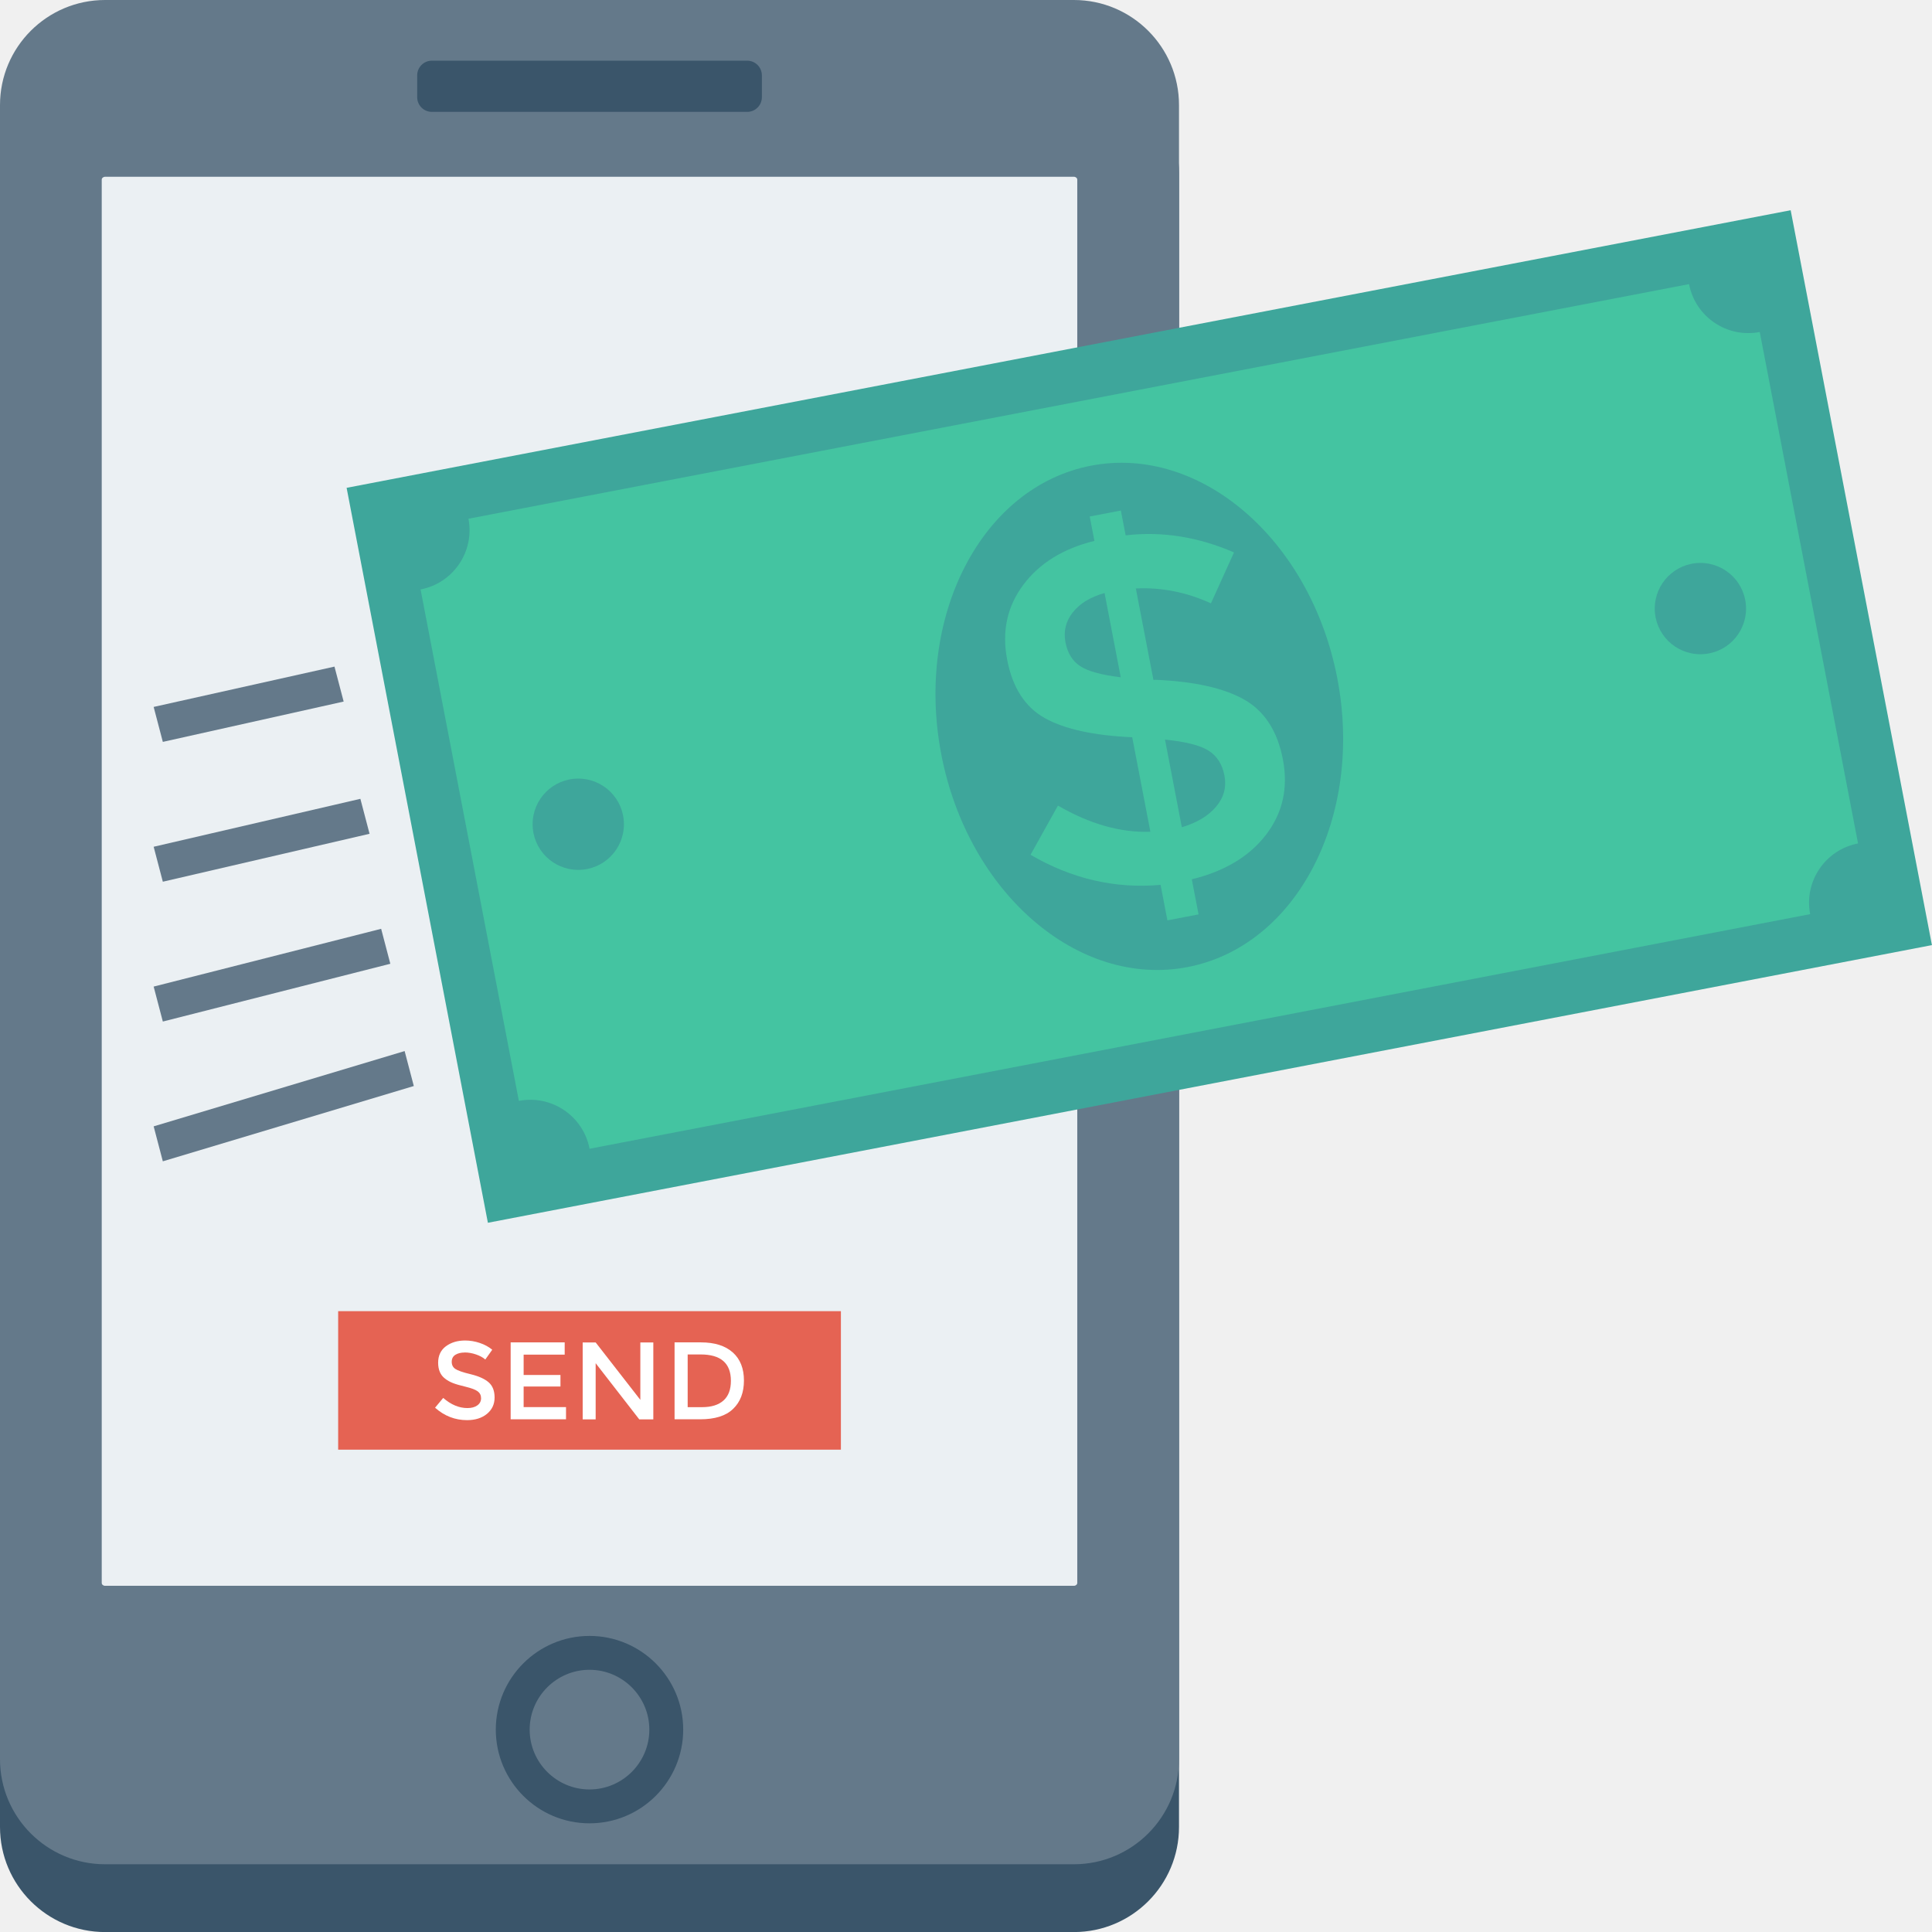
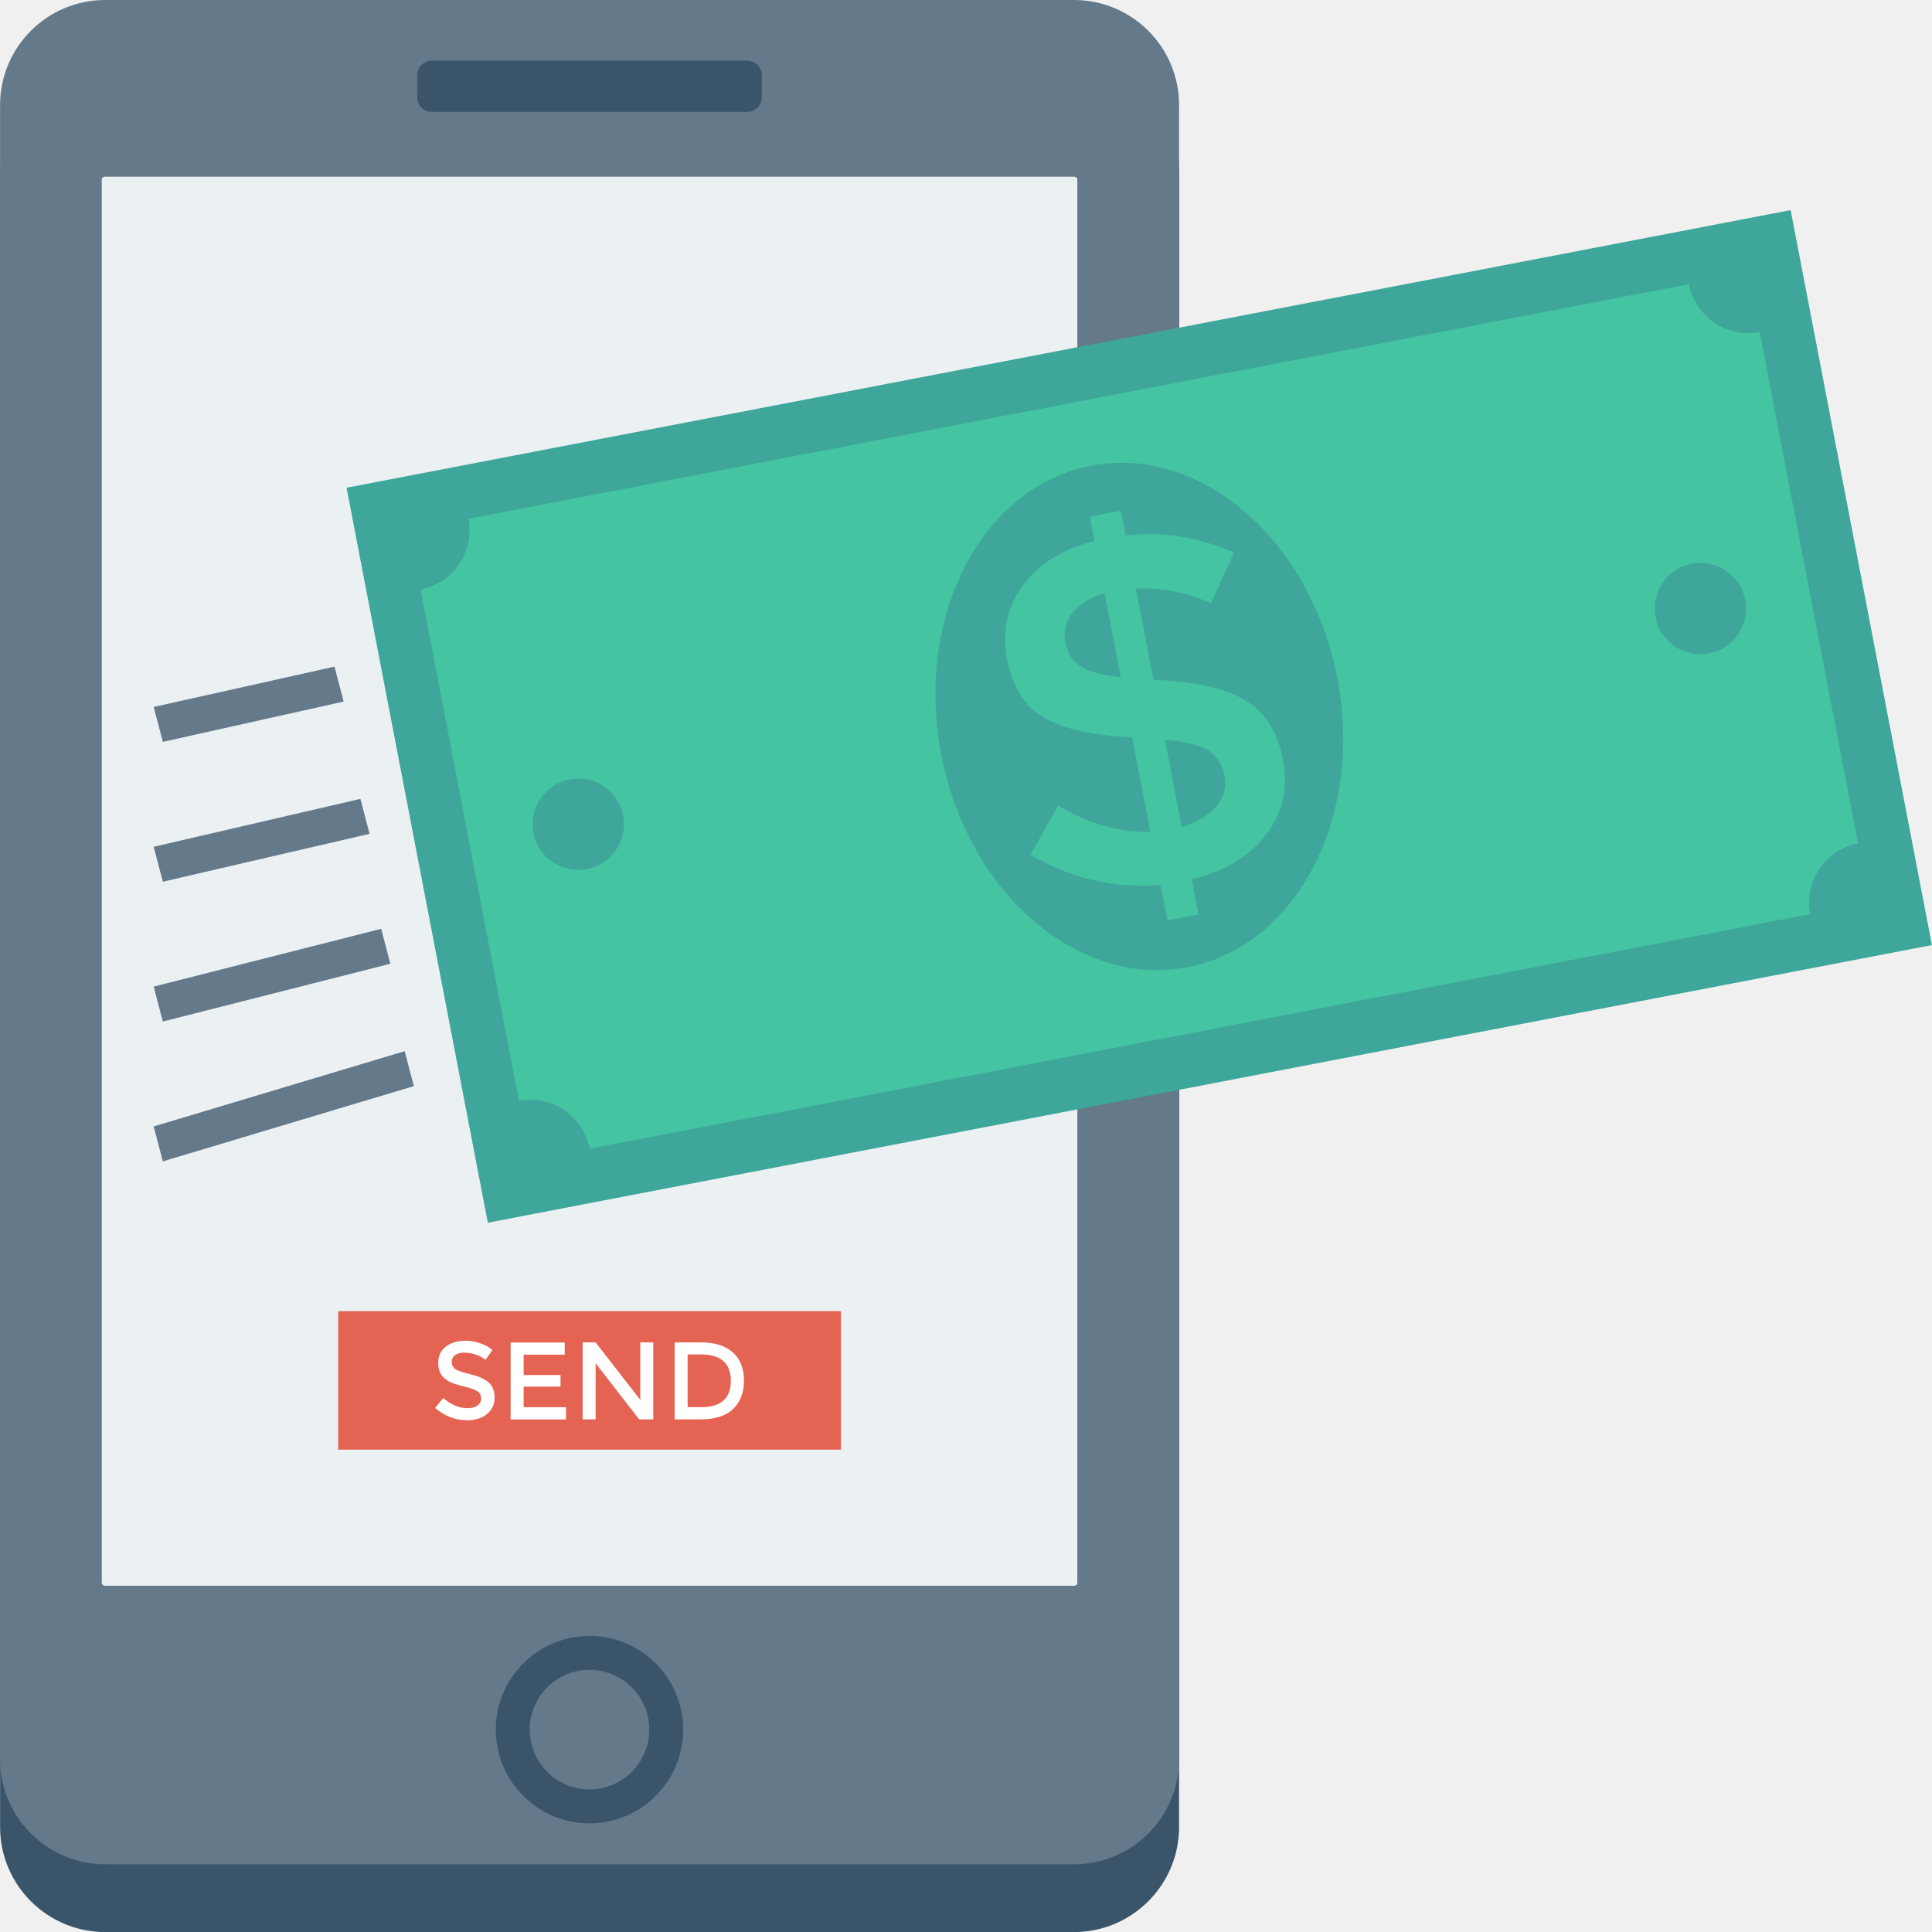
- <svg xmlns="http://www.w3.org/2000/svg" version="1.1" width="32" height="32" viewBox="0 0 32 32">
-   <path fill="#3a556a" d="M17.787 1.123h-16.046c-0.961 0-1.741 0.779-1.741 1.741v27.396c0 0.961 0.779 1.741 1.741 1.741h16.046c0.961 0 1.741-0.779 1.741-1.741v-27.396c0-0.961-0.779-1.741-1.741-1.741z" />
-   <path fill="#64798a" d="M17.787 0h-16.046c-0.961 0-1.741 0.779-1.741 1.741v27.396c0 0.961 0.779 1.741 1.741 1.741h16.046c0.961 0 1.741-0.779 1.741-1.741v-27.396c0-0.961-0.779-1.741-1.741-1.741z" />
-   <path fill="#ebf0f3" d="M1.741 26.266c-0.031 0-0.056-0.021-0.056-0.048v-23.242c0-0.026 0.025-0.048 0.056-0.048h16.046c0.031 0 0.056 0.022 0.056 0.048v23.242c0 0.026-0.025 0.048-0.056 0.048h-16.046z" />
-   <path fill="#3a556a" d="M9.764 30.2c-0.856 0-1.552-0.696-1.552-1.552s0.696-1.552 1.552-1.552c0.856 0 1.552 0.696 1.552 1.552s-0.696 1.552-1.552 1.552zM9.764 27.657c-0.546 0-0.991 0.445-0.991 0.991s0.445 0.991 0.991 0.991c0.546 0 0.991-0.445 0.991-0.991s-0.445-0.991-0.991-0.991z" />
-   <path fill="#3a556a" d="M12.376 1.853h-5.223c-0.134 0-0.243-0.109-0.243-0.243v-0.362c0-0.134 0.109-0.243 0.243-0.243h5.223c0.134 0 0.243 0.109 0.243 0.243v0.362c0 0.134-0.109 0.243-0.243 0.243z" />
-   <path fill="#3ea69b" d="M31.999 15.654l-23.918 4.599-2.34-12.173 23.918-4.598 2.34 12.173z" />
-   <path fill="#44c4a1" d="M8.594 18.234l-1.628-8.471c0.542-0.104 0.898-0.628 0.793-1.171l20.217-3.886c0.104 0.542 0.628 0.898 1.171 0.793l1.628 8.471c-0.542 0.104-0.898 0.628-0.793 1.171l-20.217 3.886c-0.104-0.542-0.628-0.898-1.171-0.793z" />
-   <path fill="#3ea69b" d="M18.072 7.713c1.811-0.348 3.637 1.229 4.078 3.522s-0.67 4.435-2.481 4.783c-1.811 0.348-3.637-1.229-4.078-3.522s0.67-4.435 2.481-4.783z" />
-   <path fill="#3ea69b" d="M28.92 10.080c0 0.418-0.338 0.756-0.756 0.756s-0.756-0.338-0.756-0.756c0-0.418 0.338-0.756 0.756-0.756s0.756 0.338 0.756 0.756z" />
-   <path fill="#3ea69b" d="M10.334 13.652c0 0.418-0.338 0.756-0.756 0.756s-0.756-0.338-0.756-0.756c0-0.418 0.338-0.756 0.756-0.756s0.756 0.338 0.756 0.756z" />
-   <path fill="#44c4a1" d="M19.336 15.245l-0.113-0.589c-0.752 0.067-1.47-0.099-2.154-0.498l0.454-0.815c0.527 0.306 1.037 0.45 1.531 0.434l-0.301-1.566c-0.636-0.028-1.118-0.134-1.446-0.316s-0.537-0.506-0.626-0.972c-0.089-0.465-0-0.877 0.268-1.236s0.661-0.601 1.178-0.728l-0.078-0.404 0.516-0.099 0.079 0.411c0.6-0.070 1.198 0.024 1.795 0.283l-0.382 0.843c-0.404-0.184-0.818-0.267-1.244-0.246l0.292 1.517 0.024-0.005c0.647 0.027 1.139 0.136 1.477 0.327s0.553 0.523 0.643 0.993c0.090 0.471-0.003 0.886-0.279 1.246s-0.686 0.606-1.23 0.739l0.112 0.581-0.516 0.099zM17.766 10.146c-0.114 0.147-0.153 0.311-0.119 0.491s0.116 0.312 0.244 0.396c0.127 0.085 0.352 0.146 0.672 0.185l-0.268-1.396c-0.238 0.068-0.414 0.176-0.528 0.324zM20.145 13.358c0.127-0.152 0.172-0.323 0.136-0.511s-0.124-0.326-0.263-0.414c-0.14-0.088-0.381-0.149-0.722-0.183l0.279 1.452c0.253-0.076 0.443-0.191 0.57-0.344z" />
-   <path fill="#64798a" d="M2.697 12.288l-0.152-0.579 2.995-0.668 0.152 0.579z" />
-   <path fill="#64798a" d="M2.697 14.604l-0.152-0.579 3.424-0.794 0.152 0.579z" />
-   <path fill="#64798a" d="M2.697 16.92l-0.152-0.579 3.768-0.957 0.152 0.579z" />
-   <path fill="#64798a" d="M2.697 19.235l-0.152-0.579 4.157-1.247 0.152 0.579z" />
-   <path fill="#e56353" d="M5.601 21.717h8.327v2.294h-8.327v-2.294z" />
-   <path fill="#fff" d="M7.696 22.402c-0.063 0-0.114 0.013-0.154 0.038s-0.060 0.064-0.060 0.116c0 0.052 0.020 0.091 0.060 0.118s0.125 0.057 0.256 0.088c0.131 0.032 0.229 0.076 0.295 0.133s0.099 0.141 0.099 0.252-0.042 0.201-0.126 0.271c-0.084 0.069-0.194 0.104-0.33 0.104-0.199 0-0.376-0.069-0.53-0.206l0.135-0.162c0.129 0.112 0.262 0.168 0.401 0.168 0.069 0 0.124-0.015 0.165-0.045s0.061-0.069 0.061-0.118c0-0.049-0.019-0.087-0.057-0.115s-0.104-0.052-0.198-0.075c-0.094-0.022-0.165-0.043-0.213-0.062s-0.092-0.043-0.13-0.074c-0.075-0.057-0.113-0.145-0.113-0.262s0.043-0.209 0.128-0.272c0.086-0.064 0.192-0.096 0.318-0.096 0.081 0 0.162 0.013 0.242 0.040s0.15 0.064 0.208 0.113l-0.115 0.162c-0.038-0.034-0.089-0.062-0.153-0.084s-0.128-0.033-0.19-0.033z" />
-   <path fill="#fff" d="M9.353 22.235v0.202h-0.68v0.337h0.61v0.191h-0.61v0.341h0.702v0.202h-0.917v-1.274h0.895z" />
-   <path fill="#fff" d="M10.606 22.235h0.215v1.274h-0.233l-0.722-0.93v0.93h-0.215v-1.274h0.215l0.74 0.951v-0.951z" />
-   <path fill="#fff" d="M12.138 22.401c0.123 0.111 0.184 0.266 0.184 0.464s-0.059 0.355-0.179 0.47c-0.119 0.116-0.301 0.173-0.547 0.173h-0.423v-1.274h0.437c0.228 0 0.404 0.056 0.527 0.167zM12.106 22.871c0-0.292-0.167-0.437-0.501-0.437h-0.215v0.873h0.239c0.154 0 0.272-0.037 0.354-0.11s0.123-0.182 0.123-0.325z" />
+ <svg xmlns="http://www.w3.org/2000/svg" version="1.1" width="24" height="24" viewBox="0 0 24 24">
+   <path fill="#3a556a" d="M13.341 0.842h-12.034c-0.721 0-1.306 0.585-1.306 1.306v20.547c0 0.721 0.585 1.306 1.306 1.306h12.034c0.721 0 1.306-0.585 1.306-1.306v-20.547c0-0.721-0.584-1.306-1.306-1.306z" />
+   <path fill="#64798a" d="M13.341 0h-12.034c-0.721 0-1.306 0.585-1.306 1.306v20.547c0 0.721 0.585 1.306 1.306 1.306h12.034c0.721 0 1.306-0.585 1.306-1.306v-20.547c0-0.721-0.584-1.306-1.306-1.306z" />
+   <path fill="#ebf0f3" d="M1.306 19.699c-0.023 0-0.042-0.016-0.042-0.036v-17.432c0-0.020 0.019-0.036 0.042-0.036h12.035c0.023 0 0.042 0.016 0.042 0.036v17.432c0 0.020-0.019 0.036-0.042 0.036h-12.035z" />
+   <path fill="#3a556a" d="M7.323 22.65c-0.642 0-1.164-0.522-1.164-1.164s0.522-1.164 1.164-1.164c0.642 0 1.164 0.522 1.164 1.164s-0.522 1.164-1.164 1.164zM7.323 20.743c-0.41 0-0.743 0.333-0.743 0.743s0.333 0.743 0.743 0.743c0.41 0 0.743-0.333 0.743-0.743s-0.333-0.743-0.743-0.743z" />
+   <path fill="#3a556a" d="M9.282 1.39h-3.917c-0.101 0-0.182-0.082-0.182-0.182v-0.272c0-0.101 0.082-0.182 0.182-0.182h3.917c0.101 0 0.182 0.082 0.182 0.182v0.272c0 0.101-0.082 0.182-0.182 0.182z" />
+   <path fill="#3ea69b" d="M23.999 11.74l-17.939 3.449-1.755-9.13 17.939-3.449 1.755 9.13z" />
+   <path fill="#44c4a1" d="M6.446 13.675l-1.221-6.353c0.407-0.078 0.673-0.471 0.595-0.878l15.162-2.914c0.078 0.407 0.471 0.673 0.878 0.595l1.221 6.353c-0.407 0.078-0.673 0.471-0.595 0.878l-15.162 2.914c-0.078-0.407-0.471-0.673-0.878-0.595z" />
+   <path fill="#3ea69b" d="M13.554 5.785c1.359-0.261 2.728 0.922 3.059 2.642s-0.503 3.326-1.861 3.588c-1.359 0.261-2.728-0.922-3.059-2.642s0.503-3.326 1.861-3.588z" />
+   <path fill="#3ea69b" d="M21.69 7.56c0 0.313-0.254 0.567-0.567 0.567s-0.567-0.254-0.567-0.567c0-0.313 0.254-0.567 0.567-0.567s0.567 0.254 0.567 0.567z" />
+   <path fill="#3ea69b" d="M7.751 10.239c0 0.313-0.254 0.567-0.567 0.567s-0.567-0.254-0.567-0.567c0-0.313 0.254-0.567 0.567-0.567s0.567 0.254 0.567 0.567z" />
+   <path fill="#44c4a1" d="M14.502 11.434l-0.085-0.442c-0.564 0.050-1.103-0.075-1.616-0.373l0.341-0.611c0.395 0.229 0.778 0.338 1.148 0.325l-0.226-1.174c-0.477-0.021-0.838-0.1-1.084-0.237s-0.402-0.38-0.469-0.729c-0.067-0.349-0-0.658 0.201-0.927s0.496-0.451 0.884-0.546l-0.058-0.303 0.387-0.074 0.059 0.309c0.45-0.053 0.899 0.018 1.346 0.212l-0.286 0.632c-0.303-0.138-0.613-0.2-0.933-0.185l0.219 1.138 0.018-0.004c0.485 0.020 0.854 0.102 1.107 0.245s0.414 0.392 0.482 0.745c0.068 0.353-0.002 0.665-0.21 0.935s-0.515 0.455-0.923 0.554l0.084 0.436-0.387 0.074zM13.324 7.61c-0.086 0.11-0.115 0.233-0.089 0.368s0.087 0.234 0.183 0.297c0.095 0.063 0.264 0.109 0.504 0.139l-0.201-1.047c-0.179 0.051-0.311 0.132-0.396 0.243zM15.108 10.018c0.095-0.114 0.129-0.242 0.102-0.384s-0.093-0.245-0.198-0.31c-0.105-0.066-0.285-0.111-0.541-0.138l0.209 1.089c0.19-0.057 0.332-0.143 0.428-0.258z" />
+   <path fill="#64798a" d="M2.023 9.216l-0.114-0.434 2.246-0.501 0.114 0.434z" />
+   <path fill="#64798a" d="M2.023 10.953l-0.114-0.434 2.568-0.595 0.114 0.434z" />
+   <path fill="#64798a" d="M2.023 12.69l-0.114-0.434 2.826-0.718 0.114 0.434z" />
+   <path fill="#64798a" d="M2.023 14.427l-0.114-0.434 3.118-0.935 0.114 0.434z" />
+   <path fill="#e56353" d="M4.201 16.288h6.245v1.72h-6.245v-1.72z" />
+   <path fill="#fff" d="M5.772 16.802c-0.047 0-0.085 0.010-0.115 0.029s-0.045 0.048-0.045 0.087c0 0.039 0.015 0.068 0.045 0.089s0.094 0.043 0.192 0.066c0.098 0.024 0.172 0.057 0.221 0.1s0.074 0.106 0.074 0.189-0.031 0.151-0.094 0.203c-0.063 0.052-0.145 0.078-0.247 0.078-0.149 0-0.282-0.052-0.398-0.154l0.101-0.122c0.097 0.084 0.197 0.126 0.301 0.126 0.052 0 0.093-0.011 0.124-0.033s0.046-0.052 0.046-0.089c0-0.037-0.014-0.066-0.043-0.086s-0.078-0.039-0.148-0.056c-0.070-0.017-0.124-0.032-0.16-0.046s-0.069-0.033-0.097-0.055c-0.056-0.043-0.085-0.108-0.085-0.197s0.032-0.157 0.096-0.204c0.064-0.048 0.144-0.072 0.239-0.072 0.061 0 0.122 0.010 0.182 0.030s0.112 0.048 0.156 0.085l-0.086 0.122c-0.028-0.025-0.067-0.046-0.115-0.063s-0.096-0.025-0.143-0.025z" />
+   <path fill="#fff" d="M7.015 16.676v0.152h-0.51v0.253h0.458v0.144h-0.458v0.256h0.526v0.152h-0.688v-0.956h0.671z" />
+   <path fill="#fff" d="M7.954 16.676h0.161v0.956h-0.175l-0.541-0.697v0.697h-0.161v-0.956h0.161l0.555 0.714v-0.714z" />
+   <path fill="#fff" d="M9.104 16.801c0.092 0.083 0.138 0.199 0.138 0.348s-0.045 0.266-0.134 0.353c-0.089 0.087-0.226 0.13-0.41 0.13h-0.317v-0.956h0.328c0.171 0 0.303 0.042 0.395 0.125zM9.079 17.153c0-0.219-0.125-0.328-0.376-0.328h-0.161v0.655h0.179c0.116 0 0.204-0.028 0.266-0.083s0.092-0.136 0.092-0.244z" />
</svg>
